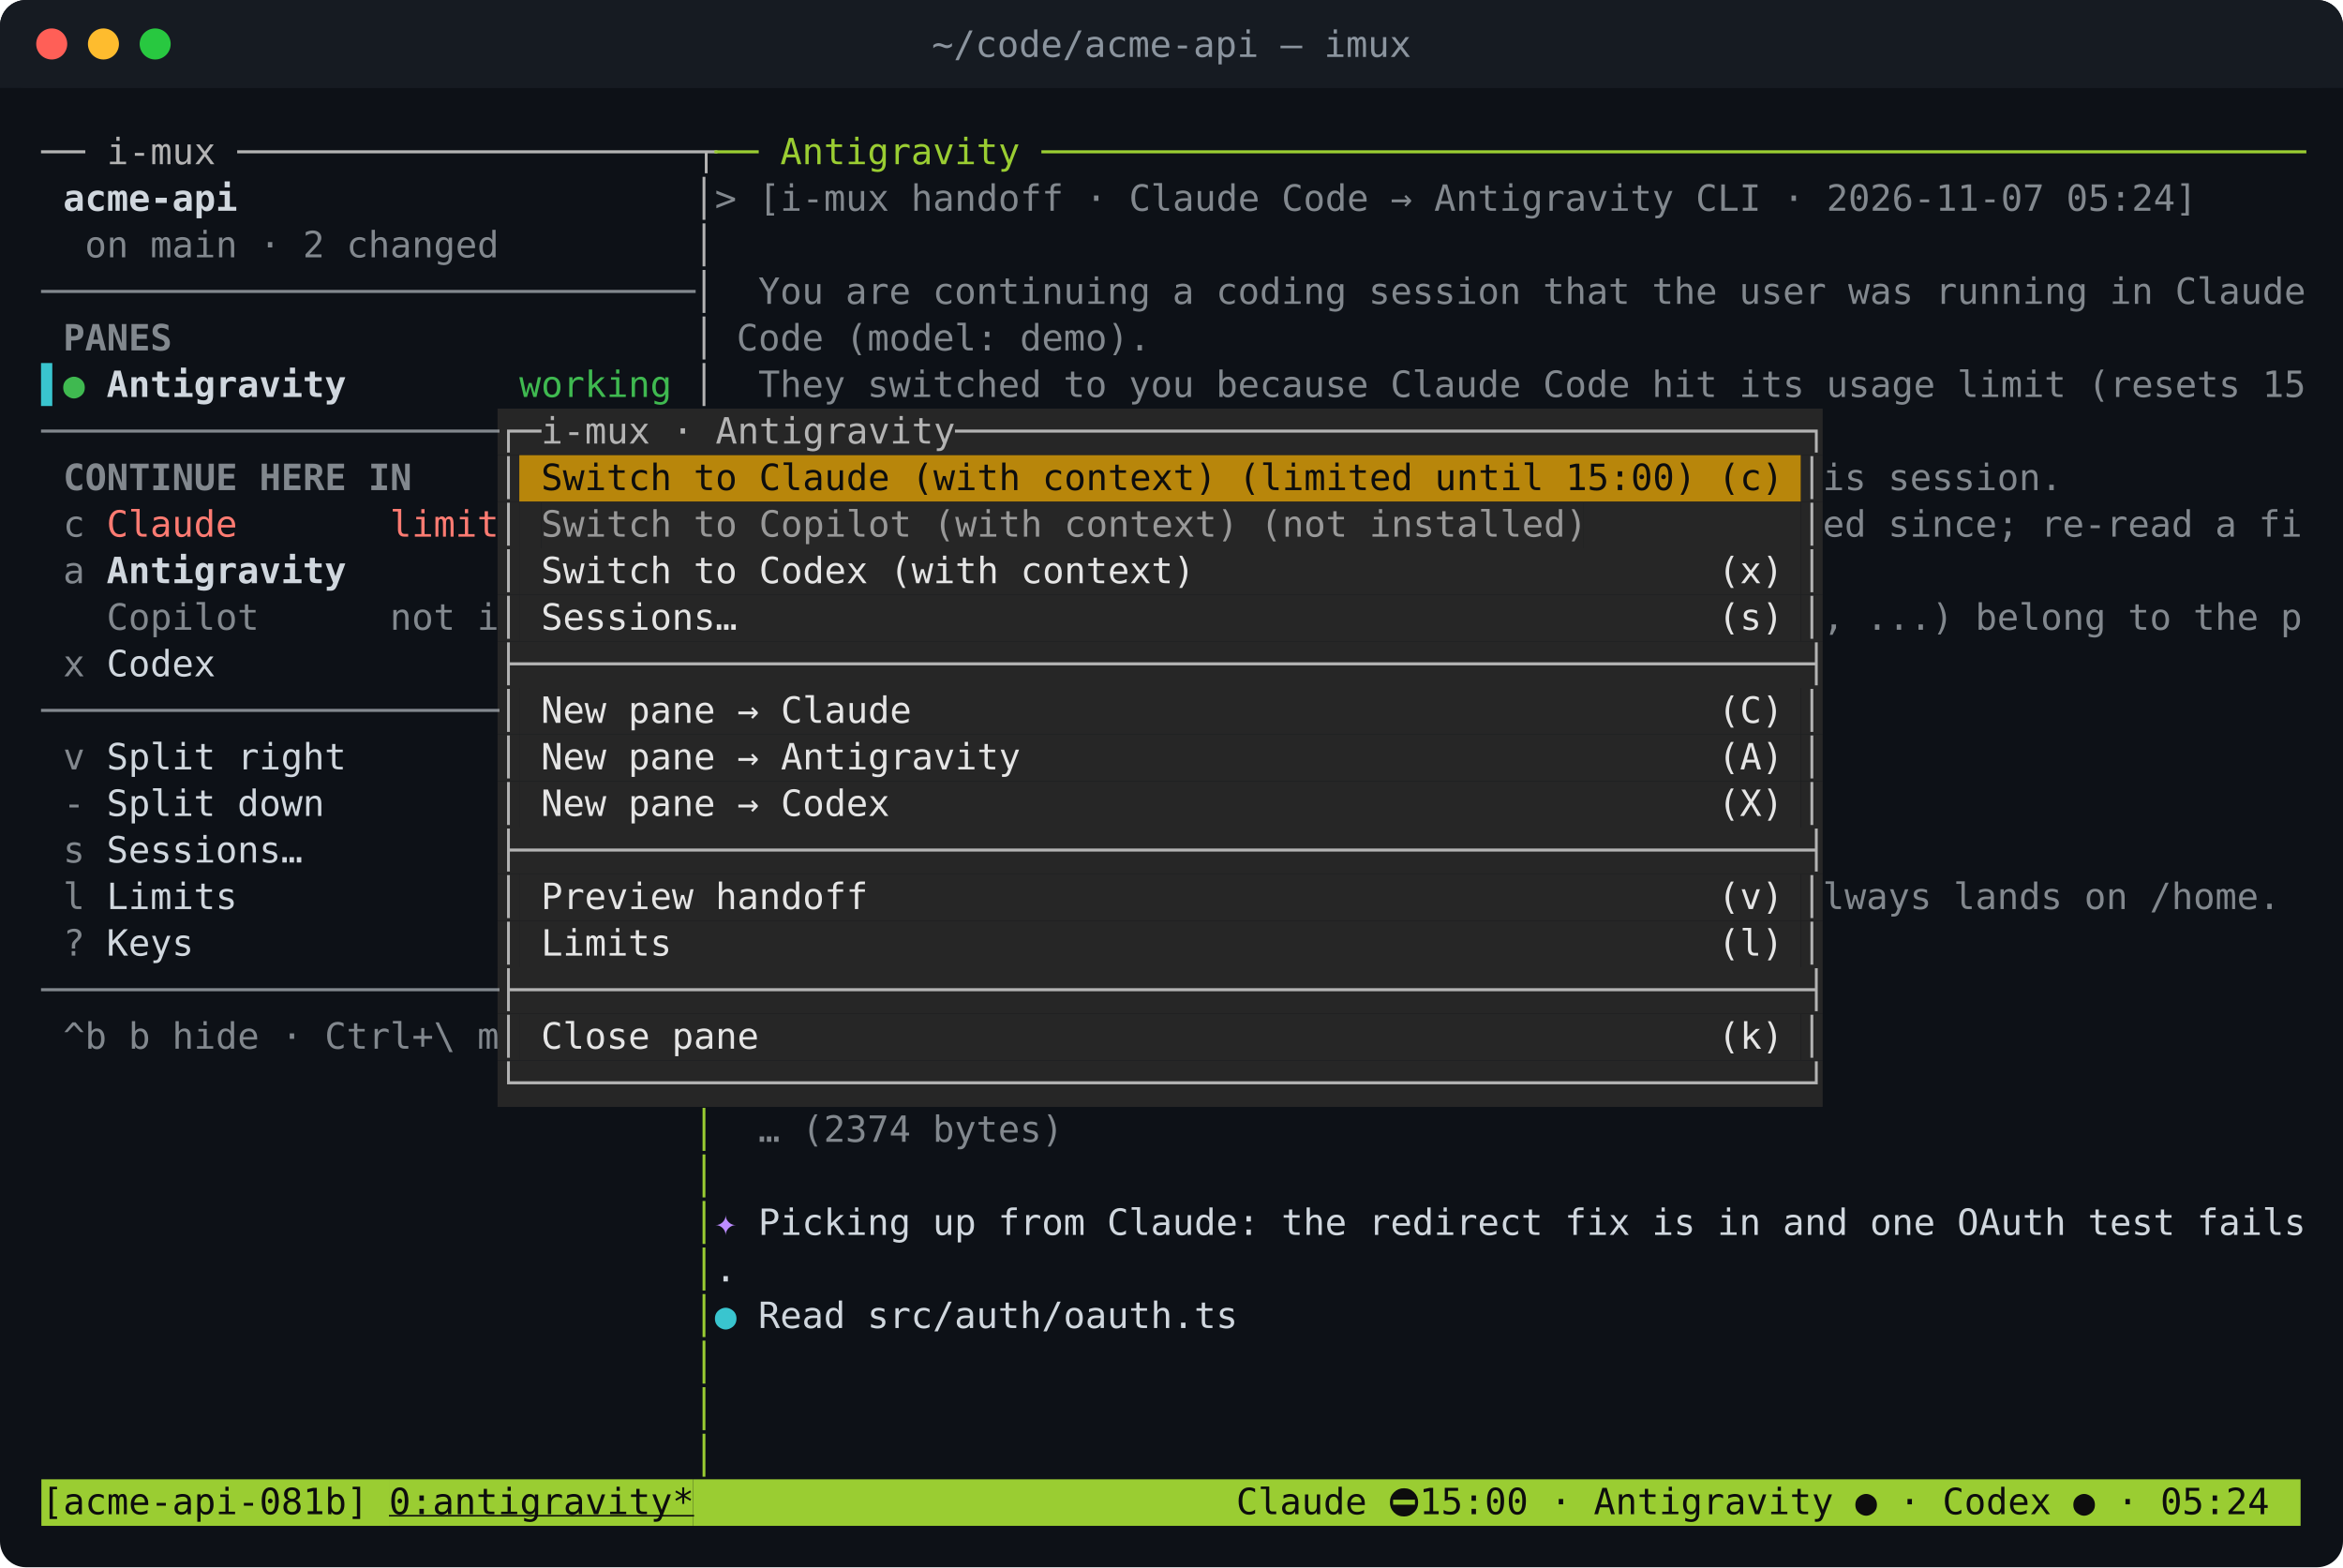
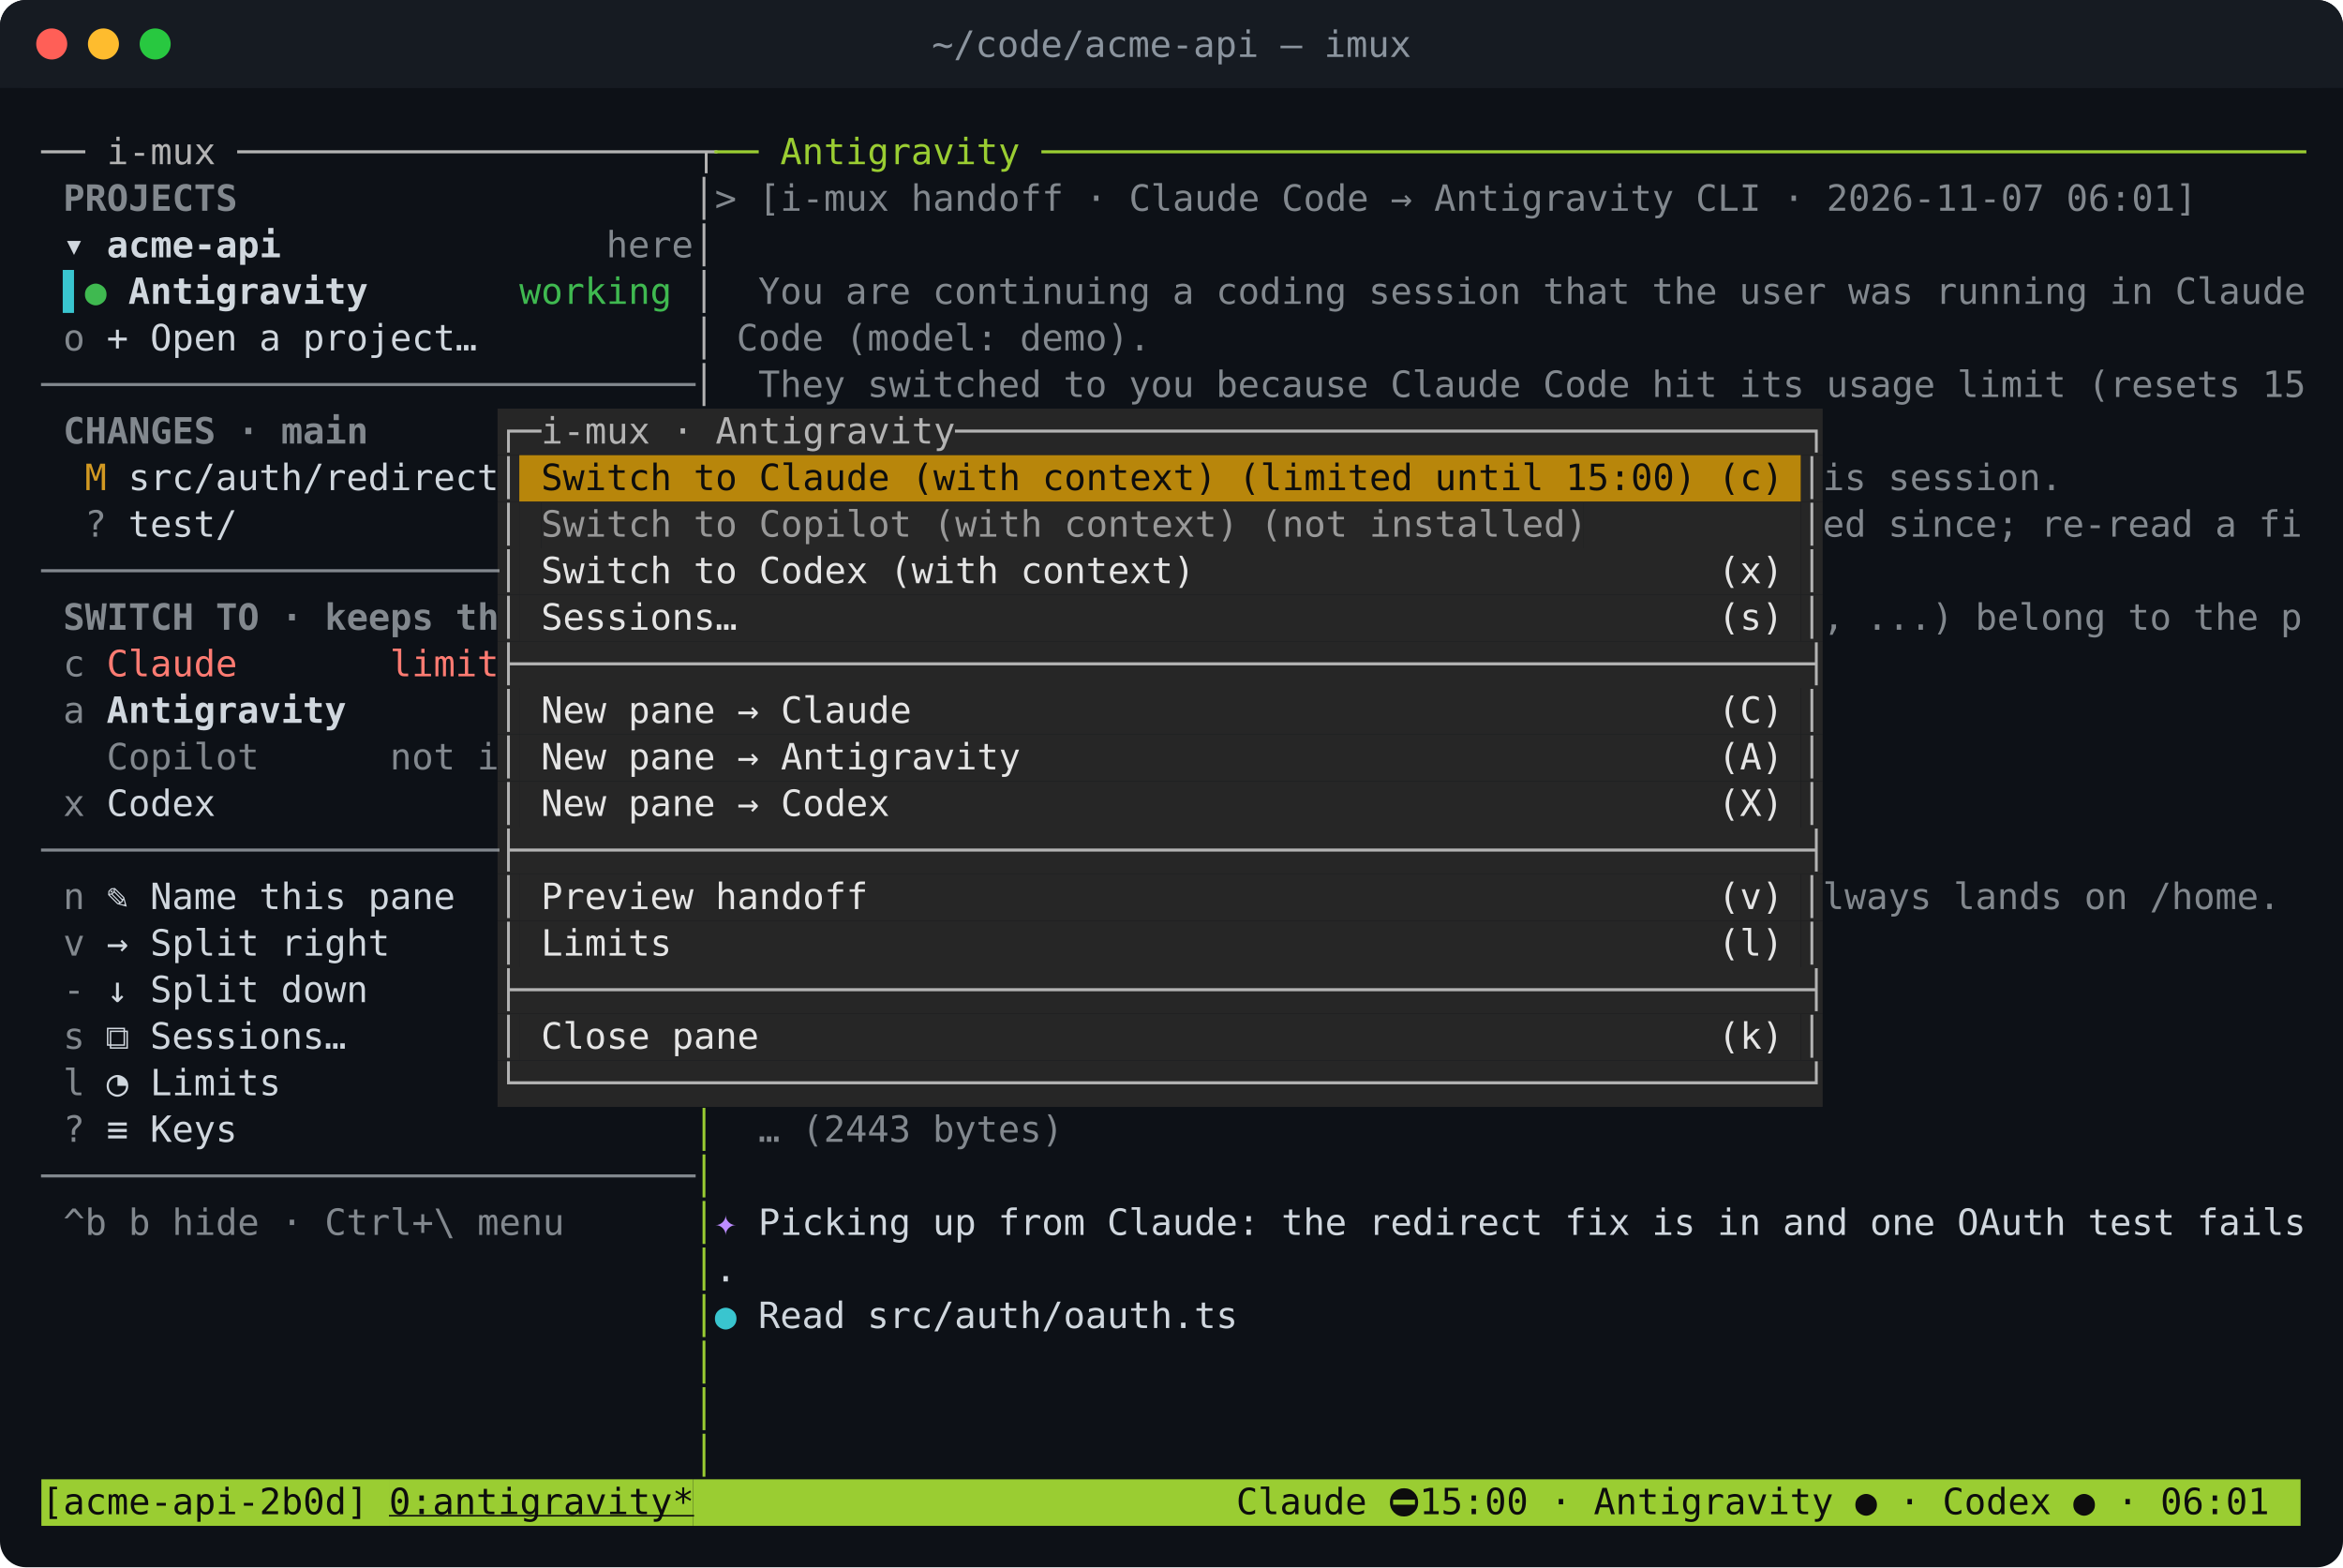
<svg xmlns="http://www.w3.org/2000/svg" xml:space="preserve" width="906" height="606" viewBox="0 0 906 606">
  <style>text{font-family:ui-monospace,SFMono-Regular,"SF Mono",Menlo,Consolas,"DejaVu Sans Mono","Liberation Mono",monospace;font-size:14px;white-space:pre}</style>
  <rect width="906" height="606" rx="10" fill="#0d1117" />
  <rect width="906" height="34" rx="10" fill="#161b22" />
  <rect y="24" width="906" height="10" fill="#161b22" />
  <circle cx="20" cy="17.0" r="6" fill="#ff5f57" />
  <circle cx="40" cy="17.0" r="6" fill="#febc2e" />
  <circle cx="60" cy="17.0" r="6" fill="#28c840" />
  <text x="453" y="22.0" fill="#8b949e" text-anchor="middle">~/code/acme-api — imux</text>
  <rect x="192.4" y="158.0" width="512.4" height="18.0" fill="#262626" />
  <rect x="192.4" y="176.0" width="8.4" height="18.0" fill="#262626" />
  <rect x="200.8" y="176.0" width="495.6" height="18.0" fill="#b8860b" />
  <rect x="696.4" y="176.0" width="8.4" height="18.0" fill="#262626" />
  <rect x="192.4" y="194.0" width="8.4" height="18.0" fill="#262626" />
  <rect x="200.8" y="194.0" width="8.4" height="18.0" fill="#262626" />
  <rect x="209.2" y="194.0" width="403.2" height="18.0" fill="#262626" />
  <rect x="612.4" y="194.0" width="84.0" height="18.0" fill="#262626" />
  <rect x="696.4" y="194.0" width="8.4" height="18.0" fill="#262626" />
  <rect x="192.4" y="212.0" width="8.4" height="18.0" fill="#262626" />
  <rect x="200.8" y="212.0" width="495.6" height="18.0" fill="#262626" />
  <rect x="696.4" y="212.0" width="8.4" height="18.0" fill="#262626" />
  <rect x="192.4" y="230.0" width="8.4" height="18.0" fill="#262626" />
  <rect x="200.8" y="230.0" width="495.6" height="18.0" fill="#262626" />
  <rect x="696.4" y="230.0" width="8.4" height="18.0" fill="#262626" />
  <rect x="192.4" y="248.0" width="512.4" height="18.0" fill="#262626" />
  <rect x="192.4" y="266.0" width="8.4" height="18.0" fill="#262626" />
  <rect x="200.8" y="266.0" width="495.6" height="18.0" fill="#262626" />
  <rect x="696.4" y="266.0" width="8.4" height="18.0" fill="#262626" />
  <rect x="192.4" y="284.0" width="8.4" height="18.0" fill="#262626" />
  <rect x="200.8" y="284.0" width="495.6" height="18.0" fill="#262626" />
  <rect x="696.4" y="284.0" width="8.4" height="18.0" fill="#262626" />
  <rect x="192.4" y="302.0" width="8.4" height="18.0" fill="#262626" />
  <rect x="200.8" y="302.0" width="495.6" height="18.0" fill="#262626" />
  <rect x="696.4" y="302.0" width="8.4" height="18.0" fill="#262626" />
  <rect x="192.4" y="320.0" width="512.4" height="18.0" fill="#262626" />
  <rect x="192.4" y="338.0" width="8.4" height="18.0" fill="#262626" />
  <rect x="200.8" y="338.0" width="495.6" height="18.0" fill="#262626" />
  <rect x="696.4" y="338.0" width="8.4" height="18.0" fill="#262626" />
  <rect x="192.4" y="356.0" width="8.4" height="18.0" fill="#262626" />
  <rect x="200.8" y="356.0" width="495.6" height="18.0" fill="#262626" />
  <rect x="696.4" y="356.0" width="8.4" height="18.0" fill="#262626" />
  <rect x="192.4" y="374.0" width="512.4" height="18.0" fill="#262626" />
  <rect x="192.4" y="392.0" width="8.4" height="18.0" fill="#262626" />
  <rect x="200.8" y="392.0" width="495.6" height="18.0" fill="#262626" />
  <rect x="696.4" y="392.0" width="8.4" height="18.0" fill="#262626" />
  <rect x="192.4" y="410.0" width="512.4" height="18.0" fill="#262626" />
  <rect x="16.0" y="572.0" width="134.4" height="18.0" fill="#9acd32" />
  <rect x="150.4" y="572.0" width="117.6" height="18.0" fill="#9acd32" />
  <rect x="268.0" y="572.0" width="621.6" height="18.0" fill="#9acd32" />
  <text x="16 24.4 32.8 41.2 49.6 58 66.4 74.8 83.2 91.6 100 108.4 116.8 125.2 133.6 142 150.4 158.8 167.2 175.6 184 192.4 200.8 209.2 217.6 226 234.4 242.8 251.2 259.6 268" y="63.5" fill="#b3b3b3">── i-mux ─────────────────────┬</text>
  <text x="276.4 284.8 293.2 301.6 310 318.4 326.8 335.2 343.6 352 360.4 368.8 377.2 385.6 394 402.4 410.8 419.2 427.6 436 444.4 452.8 461.2 469.6 478 486.4 494.8 503.2 511.6 520 528.4 536.8 545.2 553.6 562 570.4 578.8 587.2 595.6 604 612.4 620.8 629.2 637.6 646 654.4 662.8 671.2 679.6 688 696.4 704.8 713.2 721.6 730 738.4 746.8 755.2 763.6 772 780.4 788.8 797.2 805.6 814 822.4 830.8 839.2 847.6 856 864.4 872.8 881.2" y="63.5" fill="#9acd32">── Antigravity ──────────────────────────────────────────────────────────</text>
-   <text x="24.4 32.8 41.2 49.6 58 66.4 74.8 83.2" y="81.5" fill="#d0d7de" font-weight="bold">acme-api</text>
+   <text x="24.4 32.8 41.2 49.6 58 66.4 74.8 83.2" y="81.5" fill="#d0d7de" font-weight="bold" opacity="0.6">PROJECTS</text>
  <text x="268" y="81.5" fill="#b3b3b3">│</text>
-   <text x="276.4 284.8 293.2 301.6 310 318.4 326.8 335.2 343.6 352 360.4 368.8 377.2 385.6 394 402.4 410.8 419.2 427.6 436 444.4 452.8 461.2 469.6 478 486.4 494.8 503.2 511.6 520 528.4 536.8 545.2 553.6 562 570.4 578.8 587.2 595.6 604 612.4 620.8 629.2 637.6 646 654.4 662.8 671.2 679.6 688 696.4 704.8 713.2 721.6 730 738.4 746.8 755.2 763.6 772 780.4 788.8 797.2 805.6 814 822.4 830.8 839.2" y="81.5" fill="#d0d7de" opacity="0.6">&gt; [i-mux handoff · Claude Code → Antigravity CLI · 2026-11-07 05:24]</text>
-   <text x="32.8 41.2 49.6 58 66.4 74.8 83.2 91.6 100 108.4 116.8 125.2 133.6 142 150.4 158.8 167.2 175.6 184" y="99.5" fill="#d0d7de" opacity="0.6">on main · 2 changed</text>
+   <text x="276.4 284.8 293.2 301.6 310 318.4 326.8 335.2 343.6 352 360.4 368.8 377.2 385.6 394 402.4 410.8 419.2 427.6 436 444.4 452.8 461.2 469.6 478 486.4 494.8 503.2 511.6 520 528.4 536.8 545.2 553.6 562 570.4 578.8 587.2 595.6 604 612.4 620.8 629.2 637.6 646 654.4 662.8 671.2 679.6 688 696.4 704.8 713.2 721.6 730 738.4 746.8 755.2 763.6 772 780.4 788.8 797.2 805.6 814 822.4 830.8 839.2" y="81.5" fill="#d0d7de" opacity="0.6">&gt; [i-mux handoff · Claude Code → Antigravity CLI · 2026-11-07 06:01]</text>
+   <text x="24.4 32.8 41.2 49.6 58 66.4 74.8 83.2 91.6 100" y="99.5" fill="#d0d7de" font-weight="bold">▾ acme-api</text>
+   <text x="234.4 242.8 251.2 259.6" y="99.5" fill="#d0d7de" opacity="0.6">here</text>
  <text x="268" y="99.5" fill="#b3b3b3">│</text>
-   <text x="16 24.4 32.8 41.2 49.6 58 66.4 74.8 83.2 91.6 100 108.4 116.8 125.2 133.6 142 150.4 158.8 167.2 175.6 184 192.4 200.8 209.2 217.6 226 234.4 242.8 251.2 259.6" y="117.5" fill="#d0d7de" opacity="0.6">──────────────────────────────</text>
+   <text x="24.4" y="117.5" fill="#39c5cf">▌</text>
+   <text x="32.8" y="117.5" fill="#3fb950">●</text>
+   <text x="49.6 58 66.4 74.8 83.2 91.6 100 108.4 116.8 125.2 133.6" y="117.5" fill="#d0d7de" font-weight="bold">Antigravity</text>
+   <text x="200.8 209.2 217.6 226 234.4 242.8 251.2" y="117.5" fill="#3fb950">working</text>
  <text x="268" y="117.5" fill="#b3b3b3">│</text>
  <text x="293.2 301.6 310 318.4 326.8 335.2 343.6 352 360.4 368.8 377.2 385.6 394 402.4 410.8 419.2 427.6 436 444.4 452.8 461.2 469.6 478 486.4 494.8 503.2 511.6 520 528.4 536.8 545.2 553.6 562 570.4 578.8 587.2 595.6 604 612.4 620.8 629.2 637.6 646 654.4 662.8 671.2 679.6 688 696.4 704.8 713.2 721.6 730 738.4 746.8 755.2 763.6 772 780.4 788.8 797.2 805.6 814 822.4 830.8 839.2 847.6 856 864.4 872.8 881.2" y="117.5" fill="#d0d7de" opacity="0.6">You are continuing a coding session that the user was running in Claude</text>
-   <text x="24.4 32.8 41.2 49.6 58" y="135.5" fill="#d0d7de" font-weight="bold" opacity="0.6">PANES</text>
+   <text x="24.4" y="135.5" fill="#d0d7de" opacity="0.6">o</text>
+   <text x="41.2 49.6 58 66.4 74.8 83.2 91.6 100 108.4 116.8 125.2 133.6 142 150.4 158.8 167.2 175.6" y="135.5" fill="#d0d7de">+ Open a project…</text>
  <text x="268" y="135.5" fill="#b3b3b3">│</text>
  <text x="284.8 293.2 301.6 310 318.4 326.8 335.2 343.6 352 360.4 368.8 377.2 385.6 394 402.4 410.8 419.2 427.6 436" y="135.5" fill="#d0d7de" opacity="0.6">Code (model: demo).</text>
-   <text x="16" y="153.5" fill="#39c5cf">▌</text>
-   <text x="24.4" y="153.5" fill="#3fb950">●</text>
-   <text x="41.2 49.6 58 66.4 74.8 83.2 91.6 100 108.4 116.8 125.2" y="153.5" fill="#d0d7de" font-weight="bold">Antigravity</text>
-   <text x="200.8 209.2 217.6 226 234.4 242.8 251.2" y="153.5" fill="#3fb950">working</text>
+   <text x="16 24.4 32.8 41.2 49.6 58 66.4 74.8 83.2 91.6 100 108.4 116.8 125.2 133.6 142 150.4 158.8 167.2 175.6 184 192.4 200.8 209.2 217.6 226 234.4 242.8 251.2 259.6" y="153.5" fill="#d0d7de" opacity="0.6">──────────────────────────────</text>
  <text x="268" y="153.5" fill="#b3b3b3">│</text>
  <text x="293.2 301.6 310 318.4 326.8 335.2 343.6 352 360.4 368.8 377.2 385.6 394 402.4 410.8 419.2 427.6 436 444.4 452.8 461.2 469.6 478 486.4 494.8 503.2 511.6 520 528.4 536.8 545.2 553.6 562 570.4 578.8 587.2 595.6 604 612.4 620.8 629.2 637.6 646 654.4 662.8 671.2 679.6 688 696.4 704.8 713.2 721.6 730 738.4 746.8 755.2 763.6 772 780.4 788.8 797.2 805.6 814 822.4 830.8 839.2 847.6 856 864.4 872.8 881.2" y="153.5" fill="#d0d7de" opacity="0.6">They switched to you because Claude Code hit its usage limit (resets 15</text>
-   <text x="16 24.4 32.8 41.2 49.6 58 66.4 74.8 83.2 91.6 100 108.4 116.8 125.2 133.6 142 150.4 158.8 167.2 175.6 184" y="171.5" fill="#d0d7de" opacity="0.6">─────────────────────</text>
+   <text x="24.4 32.8 41.2 49.6 58 66.4 74.8 83.2 91.6 100 108.4 116.8 125.2 133.6" y="171.5" fill="#d0d7de" font-weight="bold" opacity="0.6">CHANGES · main</text>
  <text x="192.4 200.8 209.2 217.6 226 234.4 242.8 251.2 259.6 268 276.4 284.8 293.2 301.6 310 318.4 326.8 335.2 343.6 352 360.4 368.8 377.2 385.6 394 402.4 410.8 419.2 427.6 436 444.4 452.8 461.2 469.6 478 486.4 494.8 503.2 511.6 520 528.4 536.8 545.2 553.6 562 570.4 578.8 587.2 595.6 604 612.4 620.8 629.2 637.6 646 654.4 662.8 671.2 679.6 688 696.4" y="171.5" fill="#b3b3b3">┌─i-mux · Antigravity───────────────────────────────────────┐</text>
-   <text x="24.4 32.8 41.2 49.6 58 66.4 74.8 83.2 91.6 100 108.4 116.8 125.2 133.6 142 150.4" y="189.5" fill="#d0d7de" font-weight="bold" opacity="0.6">CONTINUE HERE IN</text>
+   <text x="32.8" y="189.5" fill="#d29922">M</text>
+   <text x="49.6 58 66.4 74.8 83.2 91.6 100 108.4 116.8 125.2 133.6 142 150.4 158.8 167.2 175.6 184" y="189.5" fill="#d0d7de">src/auth/redirect</text>
  <text x="192.4" y="189.5" fill="#b3b3b3">│</text>
  <text x="209.2 217.6 226 234.4 242.8 251.2 259.6 268 276.4 284.8 293.2 301.6 310 318.4 326.8 335.2 343.6 352 360.4 368.8 377.2 385.6 394 402.4 410.8 419.2 427.6 436 444.4 452.8 461.2 469.6 478 486.4 494.8 503.2 511.6 520 528.4 536.8 545.2 553.6 562 570.4 578.8 587.2 595.6 604 612.4 620.8 629.2 637.6 646 654.4 662.8 671.2 679.6" y="189.5" fill="#0d0d0d">Switch to Claude (with context) (limited until 15:00) (c)</text>
  <text x="696.4" y="189.5" fill="#b3b3b3">│</text>
  <text x="704.8 713.2 721.6 730 738.4 746.8 755.2 763.6 772 780.4 788.8" y="189.5" fill="#d0d7de" opacity="0.6">is session.</text>
-   <text x="24.4" y="207.5" fill="#d0d7de" opacity="0.6">c</text>
-   <text x="41.2 49.6 58 66.4 74.8 83.2 91.6 100 108.4 116.8 125.2 133.6 142 150.4 158.8 167.2 175.6 184" y="207.5" fill="#ff7b72">Claude       limit</text>
+   <text x="32.8" y="207.5" fill="#d0d7de" opacity="0.6">?</text>
+   <text x="49.6 58 66.4 74.8 83.2" y="207.5" fill="#d0d7de">test/</text>
  <text x="192.4" y="207.5" fill="#b3b3b3">│</text>
  <text x="209.2 217.6 226 234.4 242.8 251.2 259.6 268 276.4 284.8 293.2 301.6 310 318.4 326.8 335.2 343.6 352 360.4 368.8 377.2 385.6 394 402.4 410.8 419.2 427.6 436 444.4 452.8 461.2 469.6 478 486.4 494.8 503.2 511.6 520 528.4 536.8 545.2 553.6 562 570.4 578.8 587.2 595.6 604" y="207.5" fill="#e5e5e5" opacity="0.6">Switch to Copilot (with context) (not installed)</text>
  <text x="696.4" y="207.5" fill="#b3b3b3">│</text>
  <text x="704.8 713.2 721.6 730 738.4 746.8 755.2 763.6 772 780.4 788.8 797.2 805.6 814 822.4 830.8 839.2 847.6 856 864.4 872.8 881.2" y="207.5" fill="#d0d7de" opacity="0.6">ed since; re-read a fi</text>
-   <text x="24.4" y="225.5" fill="#d0d7de" opacity="0.6">a</text>
-   <text x="41.2 49.6 58 66.4 74.8 83.2 91.6 100 108.4 116.8 125.2" y="225.5" fill="#d0d7de" font-weight="bold">Antigravity</text>
+   <text x="16 24.4 32.8 41.2 49.6 58 66.4 74.8 83.2 91.6 100 108.4 116.8 125.2 133.6 142 150.4 158.8 167.2 175.6 184" y="225.5" fill="#d0d7de" opacity="0.6">─────────────────────</text>
  <text x="192.4" y="225.5" fill="#b3b3b3">│</text>
  <text x="209.2 217.6 226 234.4 242.8 251.2 259.6 268 276.4 284.8 293.2 301.6 310 318.4 326.8 335.2 343.6 352 360.4 368.8 377.2 385.6 394 402.4 410.8 419.2 427.6 436 444.4 452.8 461.2 469.6 478 486.4 494.8 503.2 511.6 520 528.4 536.8 545.2 553.6 562 570.4 578.8 587.2 595.6 604 612.4 620.8 629.2 637.6 646 654.4 662.8 671.2 679.6" y="225.5" fill="#e5e5e5">Switch to Codex (with context)                        (x)</text>
  <text x="696.4" y="225.5" fill="#b3b3b3">│</text>
-   <text x="41.2 49.6 58 66.4 74.8 83.2 91.6 100 108.4 116.8 125.2 133.6 142 150.4 158.8 167.2 175.6 184" y="243.5" fill="#d0d7de" opacity="0.6">Copilot      not i</text>
+   <text x="24.4 32.8 41.2 49.6 58 66.4 74.8 83.2 91.6 100 108.4 116.8 125.2 133.6 142 150.4 158.8 167.2 175.6 184" y="243.5" fill="#d0d7de" font-weight="bold" opacity="0.6">SWITCH TO · keeps th</text>
  <text x="192.4" y="243.5" fill="#b3b3b3">│</text>
  <text x="209.2 217.6 226 234.4 242.8 251.2 259.6 268 276.4 284.8 293.2 301.6 310 318.4 326.8 335.2 343.6 352 360.4 368.8 377.2 385.6 394 402.4 410.8 419.2 427.6 436 444.4 452.8 461.2 469.6 478 486.4 494.8 503.2 511.6 520 528.4 536.8 545.2 553.6 562 570.4 578.8 587.2 595.6 604 612.4 620.8 629.2 637.6 646 654.4 662.8 671.2 679.6" y="243.5" fill="#e5e5e5">Sessions…                                             (s)</text>
  <text x="696.4" y="243.5" fill="#b3b3b3">│</text>
  <text x="704.8 713.2 721.6 730 738.4 746.8 755.2 763.6 772 780.4 788.8 797.2 805.6 814 822.4 830.8 839.2 847.6 856 864.4 872.8 881.2" y="243.5" fill="#d0d7de" opacity="0.6">, ...) belong to the p</text>
-   <text x="24.4" y="261.5" fill="#d0d7de" opacity="0.6">x</text>
-   <text x="41.2 49.6 58 66.4 74.8" y="261.5" fill="#d0d7de">Codex</text>
+   <text x="24.4" y="261.5" fill="#d0d7de" opacity="0.6">c</text>
+   <text x="41.2 49.6 58 66.4 74.8 83.2 91.6 100 108.4 116.8 125.2 133.6 142 150.4 158.8 167.2 175.6 184" y="261.5" fill="#ff7b72">Claude       limit</text>
  <text x="192.4 200.8 209.2 217.6 226 234.4 242.8 251.2 259.6 268 276.4 284.8 293.2 301.6 310 318.4 326.8 335.2 343.6 352 360.4 368.8 377.2 385.6 394 402.4 410.8 419.2 427.6 436 444.4 452.8 461.2 469.6 478 486.4 494.8 503.2 511.6 520 528.4 536.8 545.2 553.6 562 570.4 578.8 587.2 595.6 604 612.4 620.8 629.2 637.6 646 654.4 662.8 671.2 679.6 688 696.4" y="261.5" fill="#b3b3b3">├───────────────────────────────────────────────────────────┤</text>
-   <text x="16 24.4 32.8 41.2 49.6 58 66.4 74.8 83.2 91.6 100 108.4 116.8 125.2 133.6 142 150.4 158.8 167.2 175.6 184" y="279.5" fill="#d0d7de" opacity="0.6">─────────────────────</text>
+   <text x="24.4" y="279.5" fill="#d0d7de" opacity="0.6">a</text>
+   <text x="41.2 49.6 58 66.4 74.8 83.2 91.6 100 108.4 116.8 125.2" y="279.5" fill="#d0d7de" font-weight="bold">Antigravity</text>
  <text x="192.4" y="279.5" fill="#b3b3b3">│</text>
  <text x="209.2 217.6 226 234.4 242.8 251.2 259.6 268 276.4 284.8 293.2 301.6 310 318.4 326.8 335.2 343.6 352 360.4 368.8 377.2 385.6 394 402.4 410.8 419.2 427.6 436 444.4 452.8 461.2 469.6 478 486.4 494.8 503.2 511.6 520 528.4 536.8 545.2 553.6 562 570.4 578.8 587.2 595.6 604 612.4 620.8 629.2 637.6 646 654.4 662.8 671.2 679.6" y="279.5" fill="#e5e5e5">New pane → Claude                                     (C)</text>
  <text x="696.4" y="279.5" fill="#b3b3b3">│</text>
-   <text x="24.4" y="297.5" fill="#d0d7de" opacity="0.6">v</text>
-   <text x="41.2 49.6 58 66.4 74.8 83.2 91.6 100 108.4 116.8 125.2" y="297.5" fill="#d0d7de">Split right</text>
+   <text x="41.2 49.6 58 66.4 74.8 83.2 91.6 100 108.4 116.8 125.2 133.6 142 150.4 158.8 167.2 175.6 184" y="297.5" fill="#d0d7de" opacity="0.6">Copilot      not i</text>
  <text x="192.4" y="297.5" fill="#b3b3b3">│</text>
  <text x="209.2 217.6 226 234.4 242.8 251.2 259.6 268 276.4 284.8 293.2 301.6 310 318.4 326.8 335.2 343.6 352 360.4 368.8 377.2 385.6 394 402.4 410.8 419.2 427.6 436 444.4 452.8 461.2 469.6 478 486.4 494.8 503.2 511.6 520 528.4 536.8 545.2 553.6 562 570.4 578.8 587.2 595.6 604 612.4 620.8 629.2 637.6 646 654.4 662.8 671.2 679.6" y="297.5" fill="#e5e5e5">New pane → Antigravity                                (A)</text>
  <text x="696.4" y="297.5" fill="#b3b3b3">│</text>
-   <text x="24.4" y="315.5" fill="#d0d7de" opacity="0.6">-</text>
-   <text x="41.2 49.6 58 66.4 74.8 83.2 91.6 100 108.4 116.8" y="315.5" fill="#d0d7de">Split down</text>
+   <text x="24.4" y="315.5" fill="#d0d7de" opacity="0.6">x</text>
+   <text x="41.2 49.6 58 66.4 74.8" y="315.5" fill="#d0d7de">Codex</text>
  <text x="192.4" y="315.5" fill="#b3b3b3">│</text>
  <text x="209.2 217.6 226 234.4 242.8 251.2 259.6 268 276.4 284.8 293.2 301.6 310 318.4 326.8 335.2 343.6 352 360.4 368.8 377.2 385.6 394 402.4 410.8 419.2 427.6 436 444.4 452.8 461.2 469.6 478 486.4 494.8 503.2 511.6 520 528.4 536.8 545.2 553.6 562 570.4 578.8 587.2 595.6 604 612.4 620.8 629.2 637.6 646 654.4 662.8 671.2 679.6" y="315.5" fill="#e5e5e5">New pane → Codex                                      (X)</text>
  <text x="696.4" y="315.5" fill="#b3b3b3">│</text>
-   <text x="24.4" y="333.5" fill="#d0d7de" opacity="0.6">s</text>
-   <text x="41.2 49.6 58 66.4 74.8 83.2 91.6 100 108.4" y="333.5" fill="#d0d7de">Sessions…</text>
+   <text x="16 24.4 32.8 41.2 49.6 58 66.4 74.8 83.2 91.6 100 108.4 116.8 125.2 133.6 142 150.4 158.8 167.2 175.6 184" y="333.5" fill="#d0d7de" opacity="0.6">─────────────────────</text>
  <text x="192.4 200.8 209.2 217.6 226 234.4 242.8 251.2 259.6 268 276.4 284.8 293.2 301.6 310 318.4 326.8 335.2 343.6 352 360.4 368.8 377.2 385.6 394 402.4 410.8 419.2 427.6 436 444.4 452.8 461.2 469.6 478 486.4 494.8 503.2 511.6 520 528.4 536.8 545.2 553.6 562 570.4 578.8 587.2 595.6 604 612.4 620.8 629.2 637.6 646 654.4 662.8 671.2 679.6 688 696.4" y="333.5" fill="#b3b3b3">├───────────────────────────────────────────────────────────┤</text>
-   <text x="24.4" y="351.5" fill="#d0d7de" opacity="0.6">l</text>
-   <text x="41.2 49.6 58 66.4 74.8 83.2" y="351.5" fill="#d0d7de">Limits</text>
+   <text x="24.4" y="351.5" fill="#d0d7de" opacity="0.6">n</text>
+   <text x="41.2 49.6 58 66.4 74.8 83.2 91.6 100 108.4 116.8 125.2 133.6 142 150.4 158.8 167.2" y="351.5" fill="#d0d7de">✎ Name this pane</text>
  <text x="192.4" y="351.5" fill="#b3b3b3">│</text>
  <text x="209.2 217.6 226 234.4 242.8 251.2 259.6 268 276.4 284.8 293.2 301.6 310 318.4 326.8 335.2 343.6 352 360.4 368.8 377.2 385.6 394 402.4 410.8 419.2 427.6 436 444.4 452.8 461.2 469.6 478 486.4 494.8 503.2 511.6 520 528.4 536.8 545.2 553.6 562 570.4 578.8 587.2 595.6 604 612.4 620.8 629.2 637.6 646 654.4 662.8 671.2 679.6" y="351.5" fill="#e5e5e5">Preview handoff                                       (v)</text>
  <text x="696.4" y="351.5" fill="#b3b3b3">│</text>
  <text x="704.8 713.2 721.6 730 738.4 746.8 755.2 763.6 772 780.4 788.8 797.2 805.6 814 822.4 830.8 839.2 847.6 856 864.4 872.8" y="351.5" fill="#d0d7de" opacity="0.6">lways lands on /home.</text>
-   <text x="24.4" y="369.5" fill="#d0d7de" opacity="0.6">?</text>
-   <text x="41.2 49.6 58 66.4" y="369.5" fill="#d0d7de">Keys</text>
+   <text x="24.4" y="369.5" fill="#d0d7de" opacity="0.6">v</text>
+   <text x="41.2 49.6 58 66.4 74.8 83.2 91.6 100 108.4 116.8 125.2 133.6 142" y="369.5" fill="#d0d7de">→ Split right</text>
  <text x="192.4" y="369.5" fill="#b3b3b3">│</text>
  <text x="209.2 217.6 226 234.4 242.8 251.2 259.6 268 276.4 284.8 293.2 301.6 310 318.4 326.8 335.2 343.6 352 360.4 368.8 377.2 385.6 394 402.4 410.8 419.2 427.6 436 444.4 452.8 461.2 469.6 478 486.4 494.8 503.2 511.6 520 528.4 536.8 545.2 553.6 562 570.4 578.8 587.2 595.6 604 612.4 620.8 629.2 637.6 646 654.4 662.8 671.2 679.6" y="369.5" fill="#e5e5e5">Limits                                                (l)</text>
  <text x="696.4" y="369.5" fill="#b3b3b3">│</text>
-   <text x="16 24.4 32.8 41.2 49.6 58 66.4 74.8 83.2 91.6 100 108.4 116.8 125.2 133.6 142 150.4 158.8 167.2 175.6 184" y="387.5" fill="#d0d7de" opacity="0.6">─────────────────────</text>
+   <text x="24.4" y="387.5" fill="#d0d7de" opacity="0.6">-</text>
+   <text x="41.2 49.6 58 66.4 74.8 83.2 91.6 100 108.4 116.8 125.2 133.6" y="387.5" fill="#d0d7de">↓ Split down</text>
  <text x="192.4 200.8 209.2 217.6 226 234.4 242.8 251.2 259.6 268 276.4 284.8 293.2 301.6 310 318.4 326.8 335.2 343.6 352 360.4 368.8 377.2 385.6 394 402.4 410.8 419.2 427.6 436 444.4 452.8 461.2 469.6 478 486.4 494.8 503.2 511.6 520 528.4 536.8 545.2 553.6 562 570.4 578.8 587.2 595.6 604 612.4 620.8 629.2 637.6 646 654.4 662.8 671.2 679.6 688 696.4" y="387.5" fill="#b3b3b3">├───────────────────────────────────────────────────────────┤</text>
-   <text x="24.4 32.8 41.2 49.6 58 66.4 74.8 83.2 91.6 100 108.4 116.8 125.2 133.6 142 150.4 158.8 167.2 175.6 184" y="405.5" fill="#d0d7de" opacity="0.6">^b b hide · Ctrl+\ m</text>
+   <text x="24.4" y="405.5" fill="#d0d7de" opacity="0.6">s</text>
+   <text x="41.2 49.6 58 66.4 74.8 83.2 91.6 100 108.4 116.8 125.2" y="405.5" fill="#d0d7de">⧉ Sessions…</text>
  <text x="192.4" y="405.5" fill="#b3b3b3">│</text>
  <text x="209.2 217.6 226 234.4 242.8 251.2 259.6 268 276.4 284.8 293.2 301.6 310 318.4 326.8 335.2 343.6 352 360.4 368.8 377.2 385.6 394 402.4 410.8 419.2 427.6 436 444.4 452.8 461.2 469.6 478 486.4 494.8 503.2 511.6 520 528.4 536.8 545.2 553.6 562 570.4 578.8 587.2 595.6 604 612.4 620.8 629.2 637.6 646 654.4 662.8 671.2 679.6" y="405.5" fill="#e5e5e5">Close pane                                            (k)</text>
  <text x="696.4" y="405.5" fill="#b3b3b3">│</text>
+   <text x="24.4" y="423.5" fill="#d0d7de" opacity="0.6">l</text>
+   <text x="41.2 49.6 58 66.4 74.8 83.2 91.6 100" y="423.5" fill="#d0d7de">◔ Limits</text>
  <text x="192.4 200.8 209.2 217.6 226 234.4 242.8 251.2 259.6 268 276.4 284.8 293.2 301.6 310 318.4 326.8 335.2 343.6 352 360.4 368.8 377.2 385.6 394 402.4 410.8 419.2 427.6 436 444.4 452.8 461.2 469.6 478 486.4 494.8 503.2 511.6 520 528.4 536.8 545.2 553.6 562 570.4 578.8 587.2 595.6 604 612.4 620.8 629.2 637.6 646 654.4 662.8 671.2 679.6 688 696.4" y="423.5" fill="#b3b3b3">└───────────────────────────────────────────────────────────┘</text>
+   <text x="24.4" y="441.5" fill="#d0d7de" opacity="0.6">?</text>
+   <text x="41.2 49.6 58 66.4 74.8 83.2" y="441.5" fill="#d0d7de">≡ Keys</text>
  <text x="268" y="441.5" fill="#9acd32">│</text>
-   <text x="293.2 301.6 310 318.4 326.8 335.2 343.6 352 360.4 368.8 377.2 385.6 394 402.4" y="441.5" fill="#d0d7de" opacity="0.6">… (2374 bytes)</text>
+   <text x="293.2 301.6 310 318.4 326.8 335.2 343.6 352 360.4 368.8 377.2 385.6 394 402.4" y="441.5" fill="#d0d7de" opacity="0.6">… (2443 bytes)</text>
+   <text x="16 24.4 32.8 41.2 49.6 58 66.4 74.8 83.2 91.6 100 108.4 116.8 125.2 133.6 142 150.4 158.8 167.2 175.6 184 192.4 200.8 209.2 217.6 226 234.4 242.8 251.2 259.6" y="459.5" fill="#d0d7de" opacity="0.6">──────────────────────────────</text>
  <text x="268" y="459.5" fill="#9acd32">│</text>
+   <text x="24.4 32.8 41.2 49.6 58 66.4 74.8 83.2 91.6 100 108.4 116.8 125.2 133.6 142 150.4 158.8 167.2 175.6 184 192.4 200.8 209.2" y="477.5" fill="#d0d7de" opacity="0.6">^b b hide · Ctrl+\ menu</text>
  <text x="268" y="477.5" fill="#9acd32">│</text>
  <text x="276.4" y="477.5" fill="#bc8cff">✦</text>
  <text x="293.2 301.6 310 318.4 326.8 335.2 343.6 352 360.4 368.8 377.2 385.6 394 402.4 410.8 419.2 427.6 436 444.4 452.8 461.2 469.6 478 486.4 494.8 503.2 511.6 520 528.4 536.8 545.2 553.6 562 570.4 578.8 587.2 595.6 604 612.4 620.8 629.2 637.6 646 654.4 662.8 671.2 679.6 688 696.4 704.8 713.2 721.6 730 738.4 746.8 755.2 763.6 772 780.4 788.8 797.2 805.6 814 822.4 830.8 839.2 847.6 856 864.4 872.8 881.2" y="477.5" fill="#d0d7de">Picking up from Claude: the redirect fix is in and one OAuth test fails</text>
  <text x="268" y="495.5" fill="#9acd32">│</text>
  <text x="276.4" y="495.5" fill="#d0d7de">.</text>
  <text x="268" y="513.5" fill="#9acd32">│</text>
  <text x="276.4" y="513.5" fill="#39c5cf">●</text>
  <text x="293.2 301.6 310 318.4 326.8 335.2 343.6 352 360.4 368.8 377.2 385.6 394 402.4 410.8 419.2 427.6 436 444.4 452.8 461.2 469.6" y="513.5" fill="#d0d7de">Read src/auth/oauth.ts</text>
  <text x="268" y="531.5" fill="#9acd32">│</text>
  <text x="268" y="549.5" fill="#9acd32">│</text>
  <text x="268" y="567.5" fill="#9acd32">│</text>
-   <text x="16 24.4 32.8 41.2 49.6 58 66.4 74.8 83.2 91.6 100 108.4 116.8 125.2 133.6" y="585.5" fill="#0d0d0d">[acme-api-081b]</text>
+   <text x="16 24.4 32.8 41.2 49.6 58 66.4 74.8 83.2 91.6 100 108.4 116.8 125.2 133.6" y="585.5" fill="#0d0d0d">[acme-api-2b0d]</text>
  <text x="150.4 158.8 167.2 175.6 184 192.4 200.8 209.2 217.6 226 234.4 242.8 251.2 259.6" y="585.5" fill="#0d0d0d" text-decoration="underline">0:antigravity*</text>
-   <text x="478 486.4 494.8 503.2 511.6 520 528.4 536.8 553.6 562 570.4 578.8 587.2 595.6 604 612.4 620.8 629.2 637.6 646 654.4 662.8 671.2 679.6 688 696.4 704.8 713.2 721.6 730 738.4 746.8 755.2 763.6 772 780.4 788.8 797.2 805.6 814 822.4 830.8 839.2 847.6 856 864.4 872.8" y="585.5" fill="#0d0d0d">Claude ⛔15:00 · Antigravity ● · Codex ● · 05:24</text>
+   <text x="478 486.4 494.8 503.2 511.6 520 528.4 536.8 553.6 562 570.4 578.8 587.2 595.6 604 612.4 620.8 629.2 637.6 646 654.4 662.8 671.2 679.6 688 696.4 704.8 713.2 721.6 730 738.4 746.8 755.2 763.6 772 780.4 788.8 797.2 805.6 814 822.4 830.8 839.2 847.6 856 864.4 872.8" y="585.5" fill="#0d0d0d">Claude ⛔15:00 · Antigravity ● · Codex ● · 06:01</text>
</svg>
